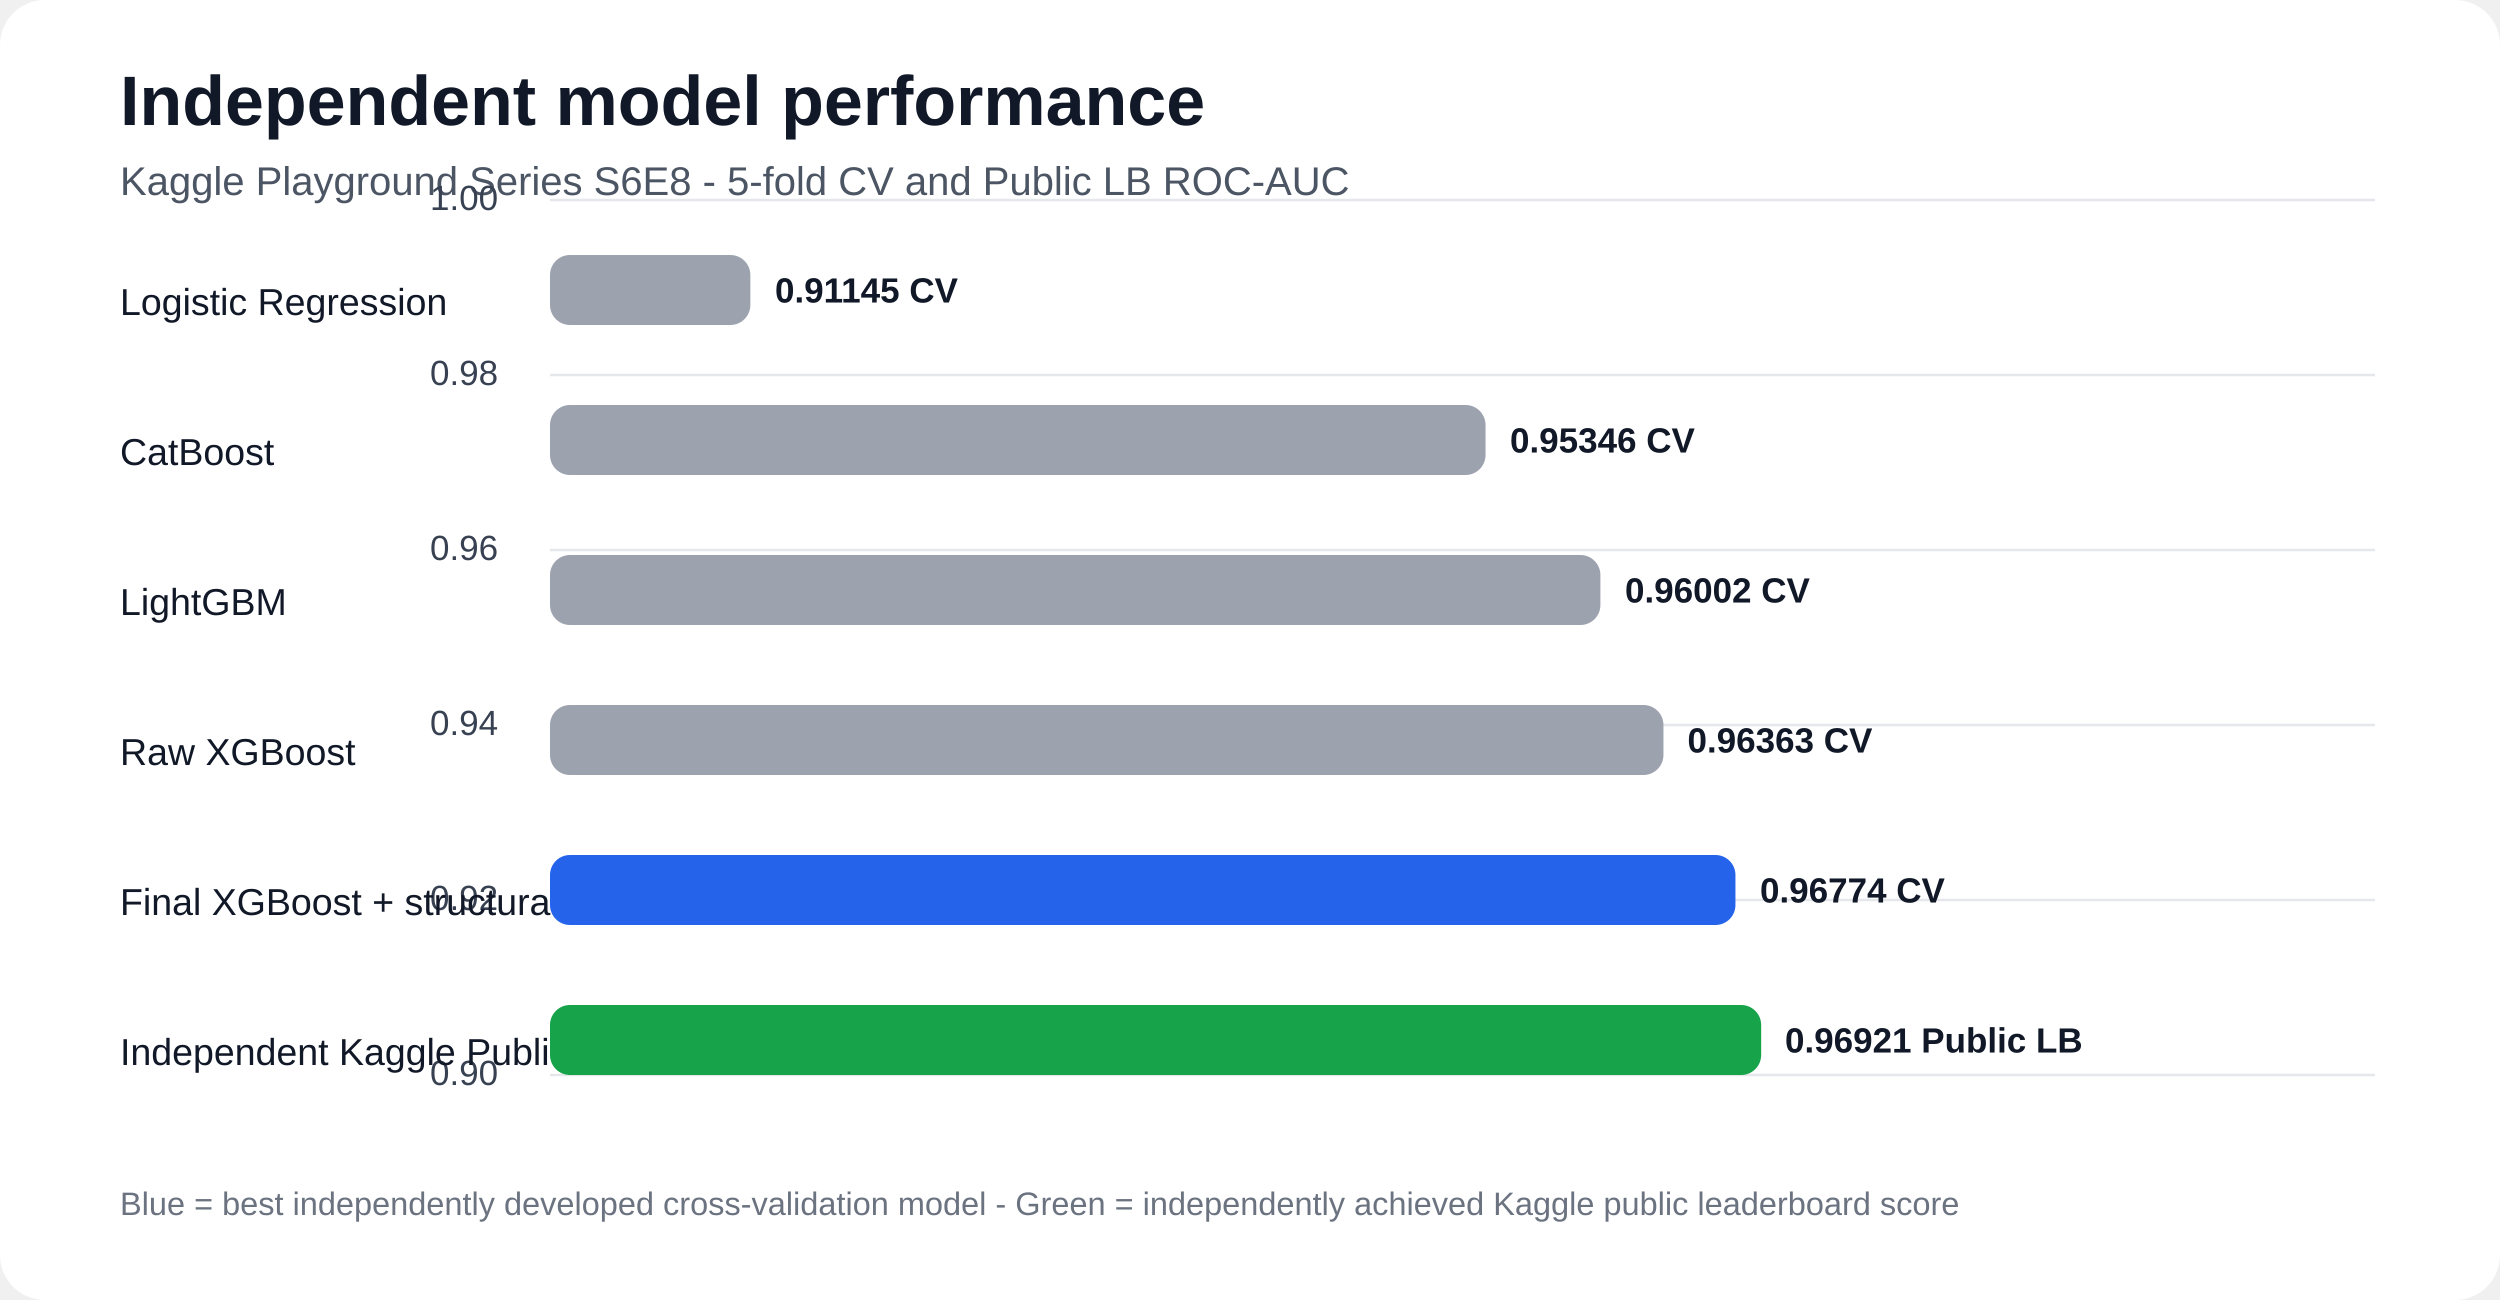
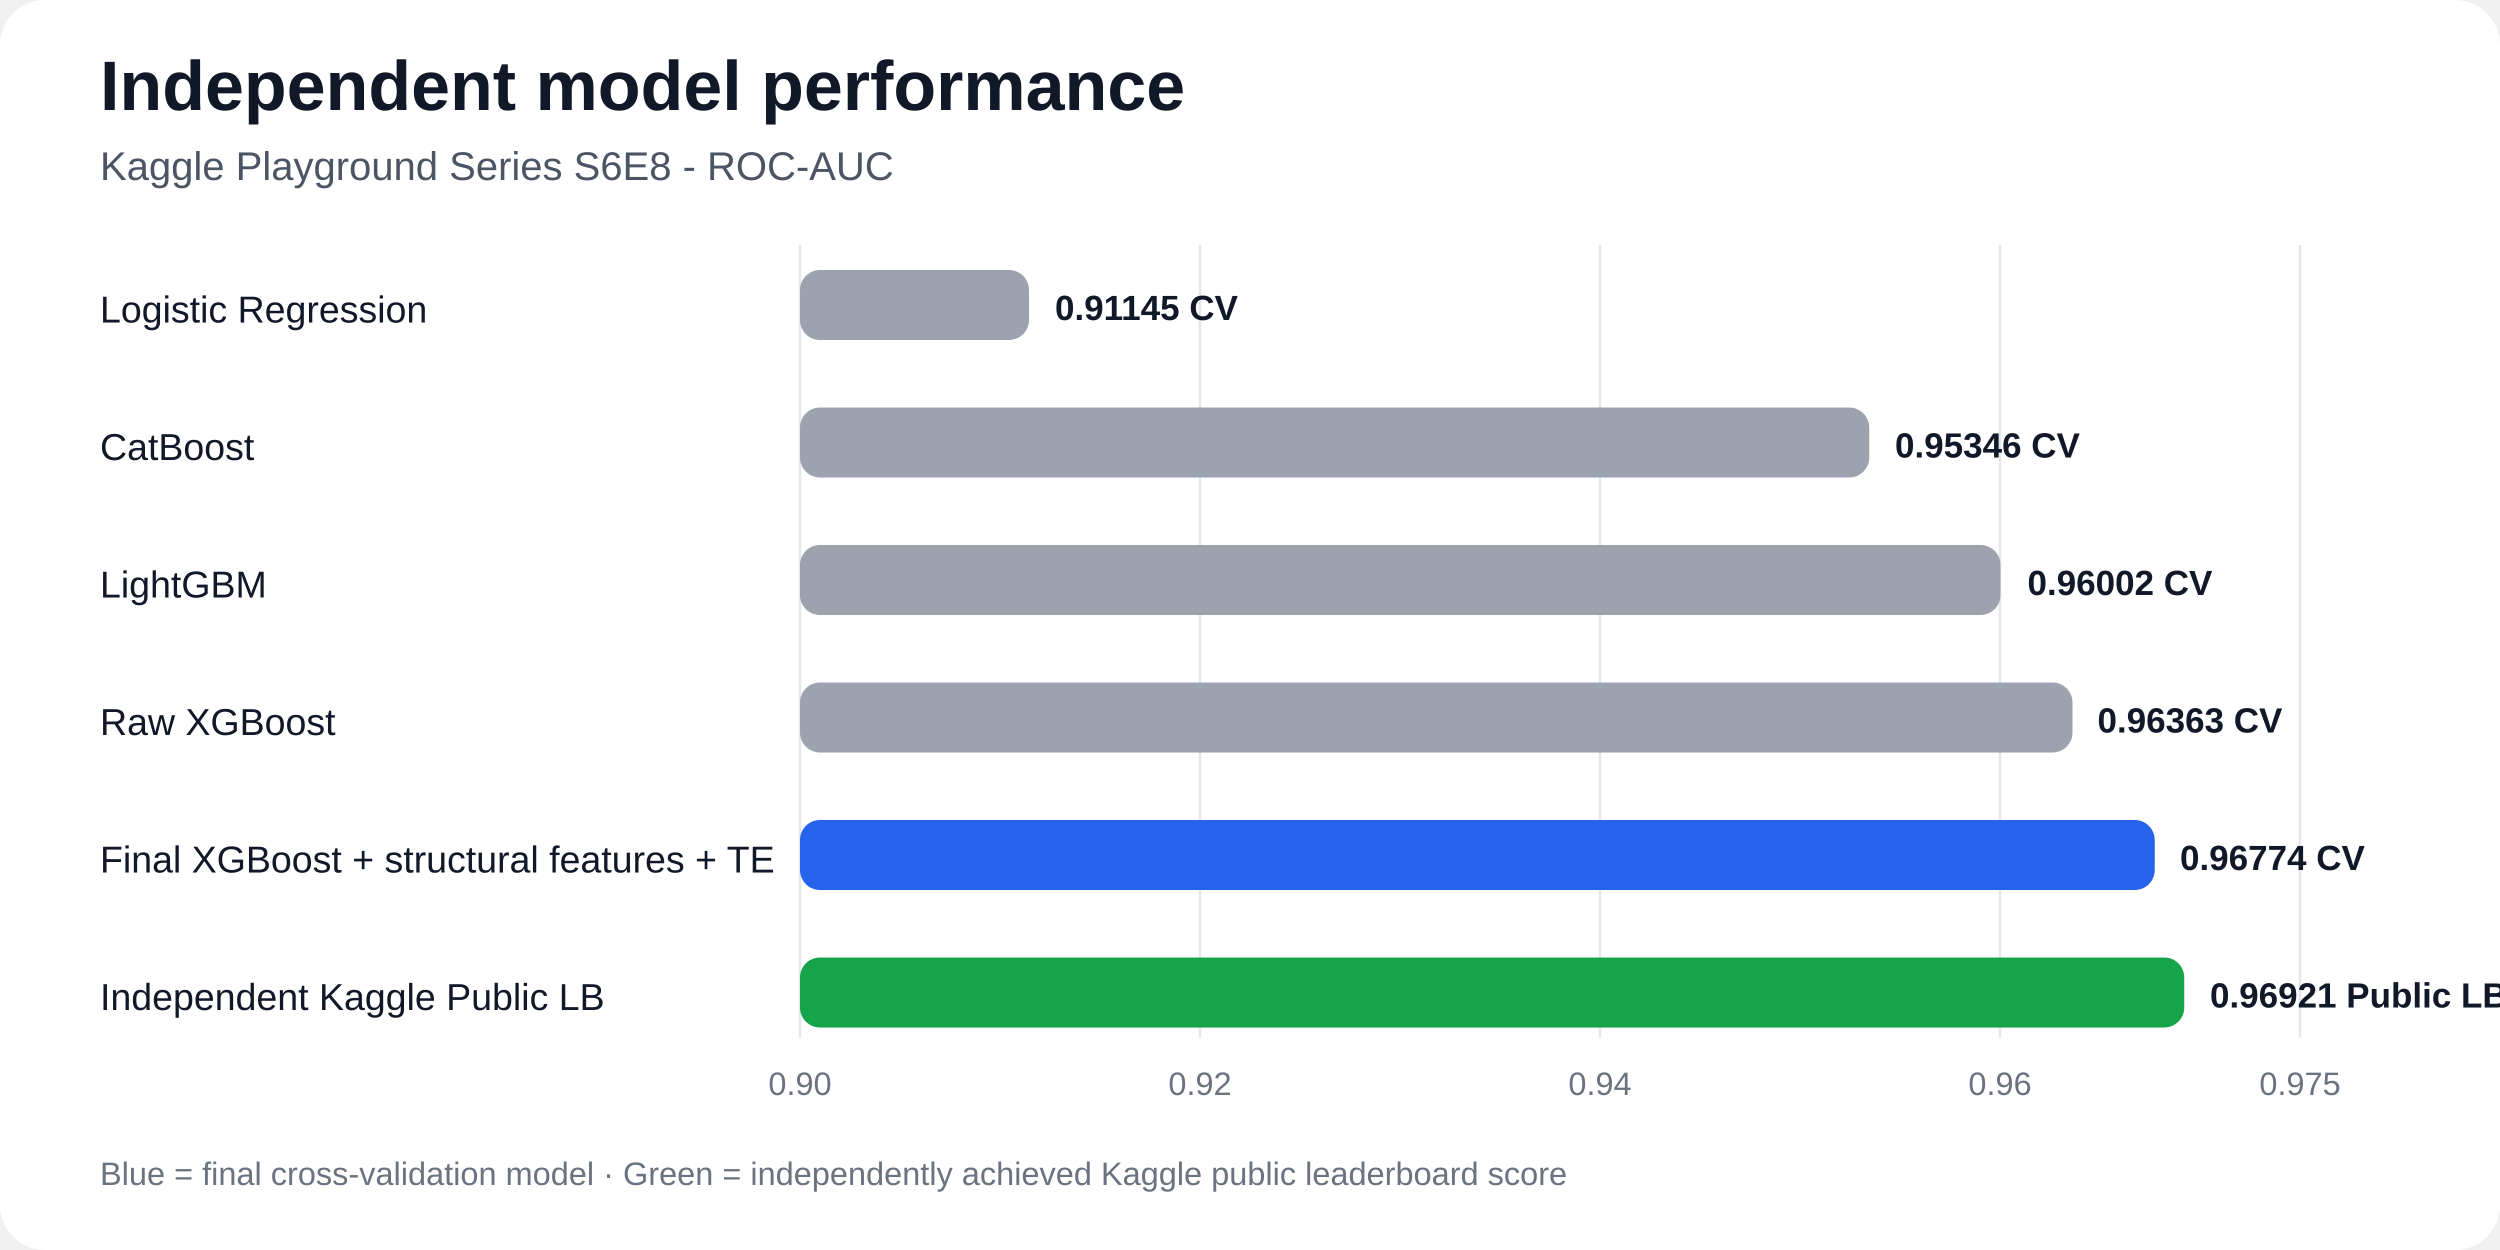
- <svg xmlns="http://www.w3.org/2000/svg" width="1000" height="520" viewBox="0 0 1000 520" role="img" aria-labelledby="title desc">
+ <svg xmlns="http://www.w3.org/2000/svg" width="1000" height="500" viewBox="0 0 1000 500" role="img" aria-labelledby="title desc">
  <style>
    .bg { fill: #ffffff; }
    .title { font: 700 28px Arial, sans-serif; fill: #111827; }
    .subtitle { font: 400 16px Arial, sans-serif; fill: #4b5563; }
-     .axis { font: 14px Arial, sans-serif; fill: #374151; }
    .label { font: 15px Arial, sans-serif; fill: #111827; }
    .value { font: 700 14px Arial, sans-serif; fill: #111827; }
+     .tick { font: 13px Arial, sans-serif; fill: #6b7280; }
    .note { font: 13px Arial, sans-serif; fill: #6b7280; }
    .grid { stroke: #e5e7eb; stroke-width: 1; }
    .bar { fill: #9ca3af; }
    .bar-final { fill: #2563eb; }
    .bar-public { fill: #16a34a; }
  </style>
-   <rect class="bg" x="0" y="0" width="1000" height="520" rx="18" />
-   <text x="48" y="50" class="title">Independent model performance</text>
-   <text x="48" y="78" class="subtitle">Kaggle Playground Series S6E8 - 5-fold CV and Public LB ROC-AUC</text>
-   <line x1="220" y1="430" x2="950" y2="430" class="grid" />
-   <line x1="220" y1="360" x2="950" y2="360" class="grid" />
-   <line x1="220" y1="290" x2="950" y2="290" class="grid" />
-   <line x1="220" y1="220" x2="950" y2="220" class="grid" />
-   <line x1="220" y1="150" x2="950" y2="150" class="grid" />
-   <line x1="220" y1="80" x2="950" y2="80" class="grid" />
-   <text x="172" y="434" class="axis">0.90</text>
-   <text x="172" y="364" class="axis">0.92</text>
-   <text x="172" y="294" class="axis">0.94</text>
-   <text x="172" y="224" class="axis">0.96</text>
-   <text x="172" y="154" class="axis">0.98</text>
-   <text x="172" y="84" class="axis">1.00</text>
-   <text x="48" y="126" class="label">Logistic Regression</text>
-   <text x="48" y="186" class="label">CatBoost</text>
-   <text x="48" y="246" class="label">LightGBM</text>
-   <text x="48" y="306" class="label">Raw XGBoost</text>
-   <text x="48" y="366" class="label">Final XGBoost + structural + TE</text>
-   <text x="48" y="426" class="label">Independent Kaggle Public LB</text>
-   <rect x="220" y="102" width="80.143" height="28" rx="8" class="bar" />
-   <rect x="220" y="162" width="374.220" height="28" rx="8" class="bar" />
-   <rect x="220" y="222" width="420.161" height="28" rx="8" class="bar" />
-   <rect x="220" y="282" width="445.382" height="28" rx="8" class="bar" />
-   <rect x="220" y="342" width="474.180" height="28" rx="8" class="bar-final" />
-   <rect x="220" y="402" width="484.470" height="28" rx="8" class="bar-public" />
-   <text x="310" y="121" class="value">0.91145 CV</text>
-   <text x="604" y="181" class="value">0.95346 CV</text>
-   <text x="650" y="241" class="value">0.96002 CV</text>
-   <text x="675" y="301" class="value">0.96363 CV</text>
-   <text x="704" y="361" class="value">0.96774 CV</text>
-   <text x="714" y="421" class="value">0.96921 Public LB</text>
-   <text x="48" y="486" class="note">Blue = best independently developed cross-validation model - Green = independently achieved Kaggle public leaderboard score</text>
+   <rect class="bg" x="0" y="0" width="1000" height="500" rx="18" />
+   <text x="40" y="44" class="title">Independent model performance</text>
+   <text x="40" y="72" class="subtitle">Kaggle Playground Series S6E8 - ROC-AUC</text>
+   <line x1="320" y1="98" x2="320" y2="415" class="grid" />
+   <line x1="480" y1="98" x2="480" y2="415" class="grid" />
+   <line x1="640" y1="98" x2="640" y2="415" class="grid" />
+   <line x1="800" y1="98" x2="800" y2="415" class="grid" />
+   <line x1="920" y1="98" x2="920" y2="415" class="grid" />
+   <text x="320" y="438" text-anchor="middle" class="tick">0.90</text>
+   <text x="480" y="438" text-anchor="middle" class="tick">0.92</text>
+   <text x="640" y="438" text-anchor="middle" class="tick">0.94</text>
+   <text x="800" y="438" text-anchor="middle" class="tick">0.96</text>
+   <text x="920" y="438" text-anchor="middle" class="tick">0.975</text>
+   <text x="40" y="129" class="label">Logistic Regression</text>
+   <text x="40" y="184" class="label">CatBoost</text>
+   <text x="40" y="239" class="label">LightGBM</text>
+   <text x="40" y="294" class="label">Raw XGBoost</text>
+   <text x="40" y="349" class="label">Final XGBoost + structural features + TE</text>
+   <text x="40" y="404" class="label">Independent Kaggle Public LB</text>
+   <rect x="320" y="108" width="91.6" height="28" rx="8" class="bar" />
+   <rect x="320" y="163" width="427.7" height="28" rx="8" class="bar" />
+   <rect x="320" y="218" width="480.2" height="28" rx="8" class="bar" />
+   <rect x="320" y="273" width="509.0" height="28" rx="8" class="bar" />
+   <rect x="320" y="328" width="541.9" height="28" rx="8" class="bar-final" />
+   <rect x="320" y="383" width="553.7" height="28" rx="8" class="bar-public" />
+   <text x="422" y="128" class="value">0.91145 CV</text>
+   <text x="758" y="183" class="value">0.95346 CV</text>
+   <text x="811" y="238" class="value">0.96002 CV</text>
+   <text x="839" y="293" class="value">0.96363 CV</text>
+   <text x="872" y="348" class="value">0.96774 CV</text>
+   <text x="884" y="403" class="value">0.96921 Public LB</text>
+   <text x="40" y="474" class="note">Blue = final cross-validation model · Green = independently achieved Kaggle public leaderboard score</text>
</svg>
